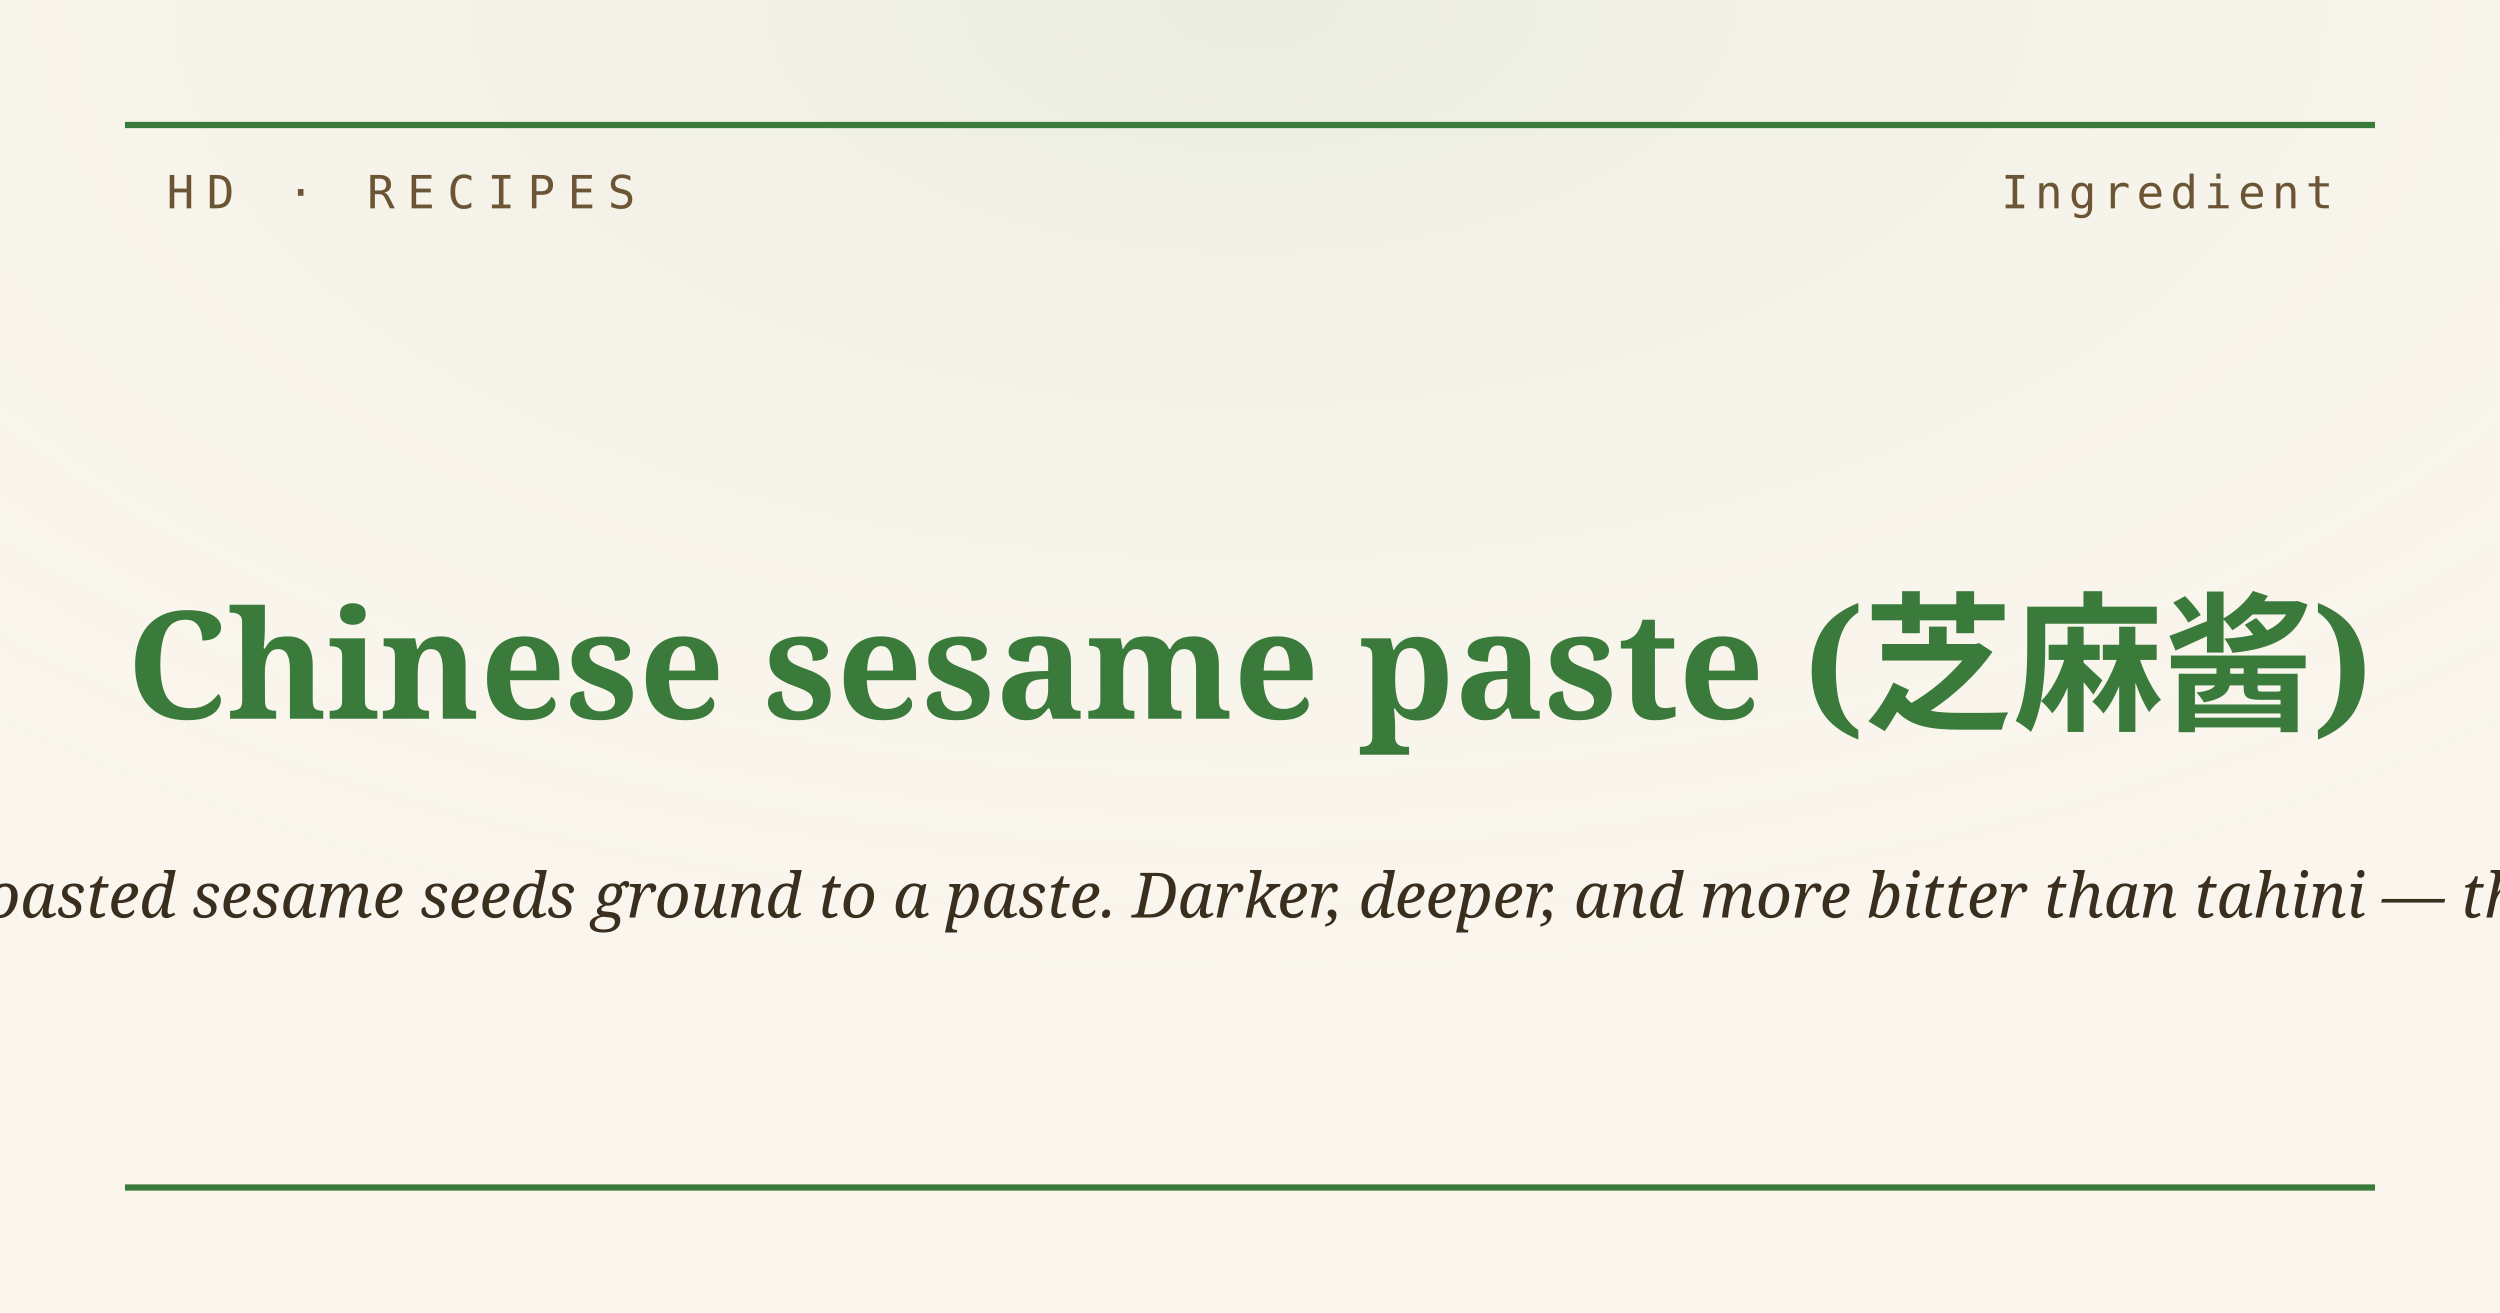
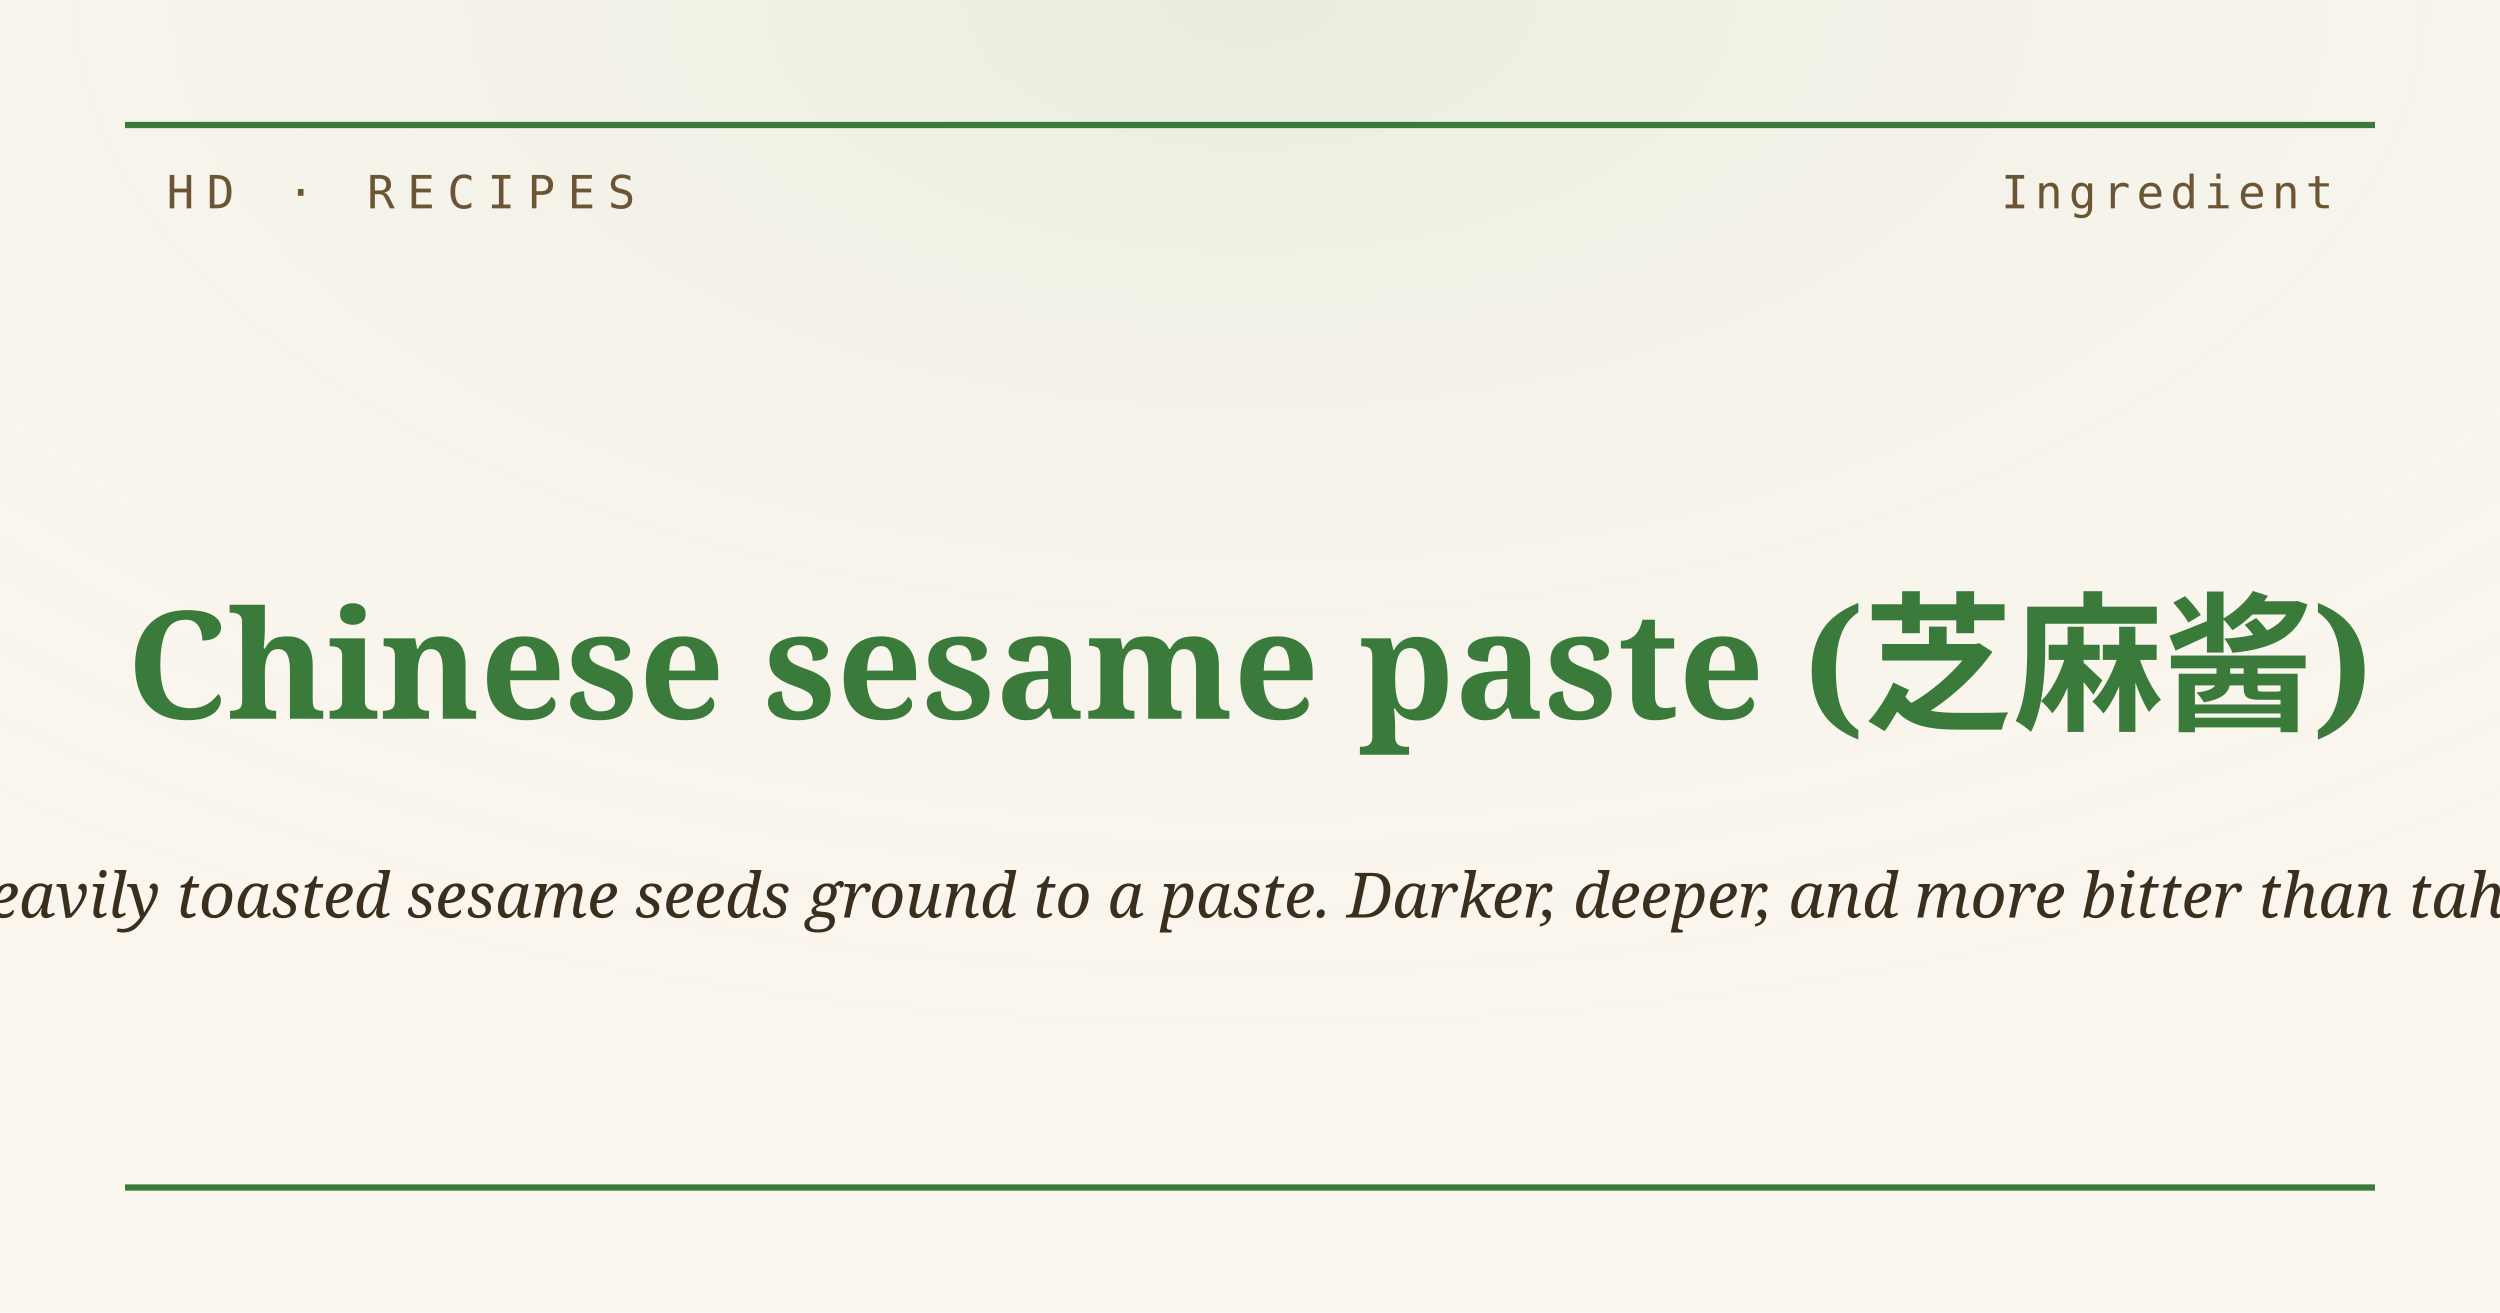
<svg xmlns="http://www.w3.org/2000/svg" viewBox="0 0 1200 630" width="1200" height="630">
  <defs>
    <radialGradient id="vignette" cx="50%" cy="0%" r="80%">
      <stop offset="0%" stop-color="#3a7a3a" stop-opacity="0.08" />
      <stop offset="100%" stop-color="#faf6ee" stop-opacity="0" />
    </radialGradient>
  </defs>
  <rect width="1200" height="630" fill="#faf6ee" />
  <rect width="1200" height="630" fill="url(#vignette)" />
  <line x1="60" y1="60" x2="1140" y2="60" stroke="#3a7a3a" stroke-width="3" />
  <line x1="60" y1="570" x2="1140" y2="570" stroke="#3a7a3a" stroke-width="3" />
  <text x="80" y="100" font-family="Inconsolata, monospace" font-size="22" letter-spacing="6" fill="#6b5535">HD · RECIPES</text>
  <text x="1120" y="100" font-family="Inconsolata, monospace" font-size="22" letter-spacing="3" fill="#6b5535" text-anchor="end">Ingredient</text>
  <text x="600" y="320" font-family="EB Garamond, Georgia, serif" font-weight="700" font-size="72" fill="#3a7a3a" text-anchor="middle" dominant-baseline="middle">Chinese sesame paste (芝麻酱)</text>
-   <text x="600" y="430" font-family="EB Garamond, Georgia, serif" font-style="italic" font-size="30" fill="#3a2e1e" text-anchor="middle" dominant-baseline="middle">Toasted sesame seeds ground to a paste. Darker, deeper, and more bitter than tahini — the </text>
+   <text x="600" y="430" font-family="EB Garamond, Georgia, serif" font-style="italic" font-size="30" fill="#3a2e1e" text-anchor="middle" dominant-baseline="middle">Heavily toasted sesame seeds ground to a paste. Darker, deeper, and more bitter than tahin</text>
</svg>
